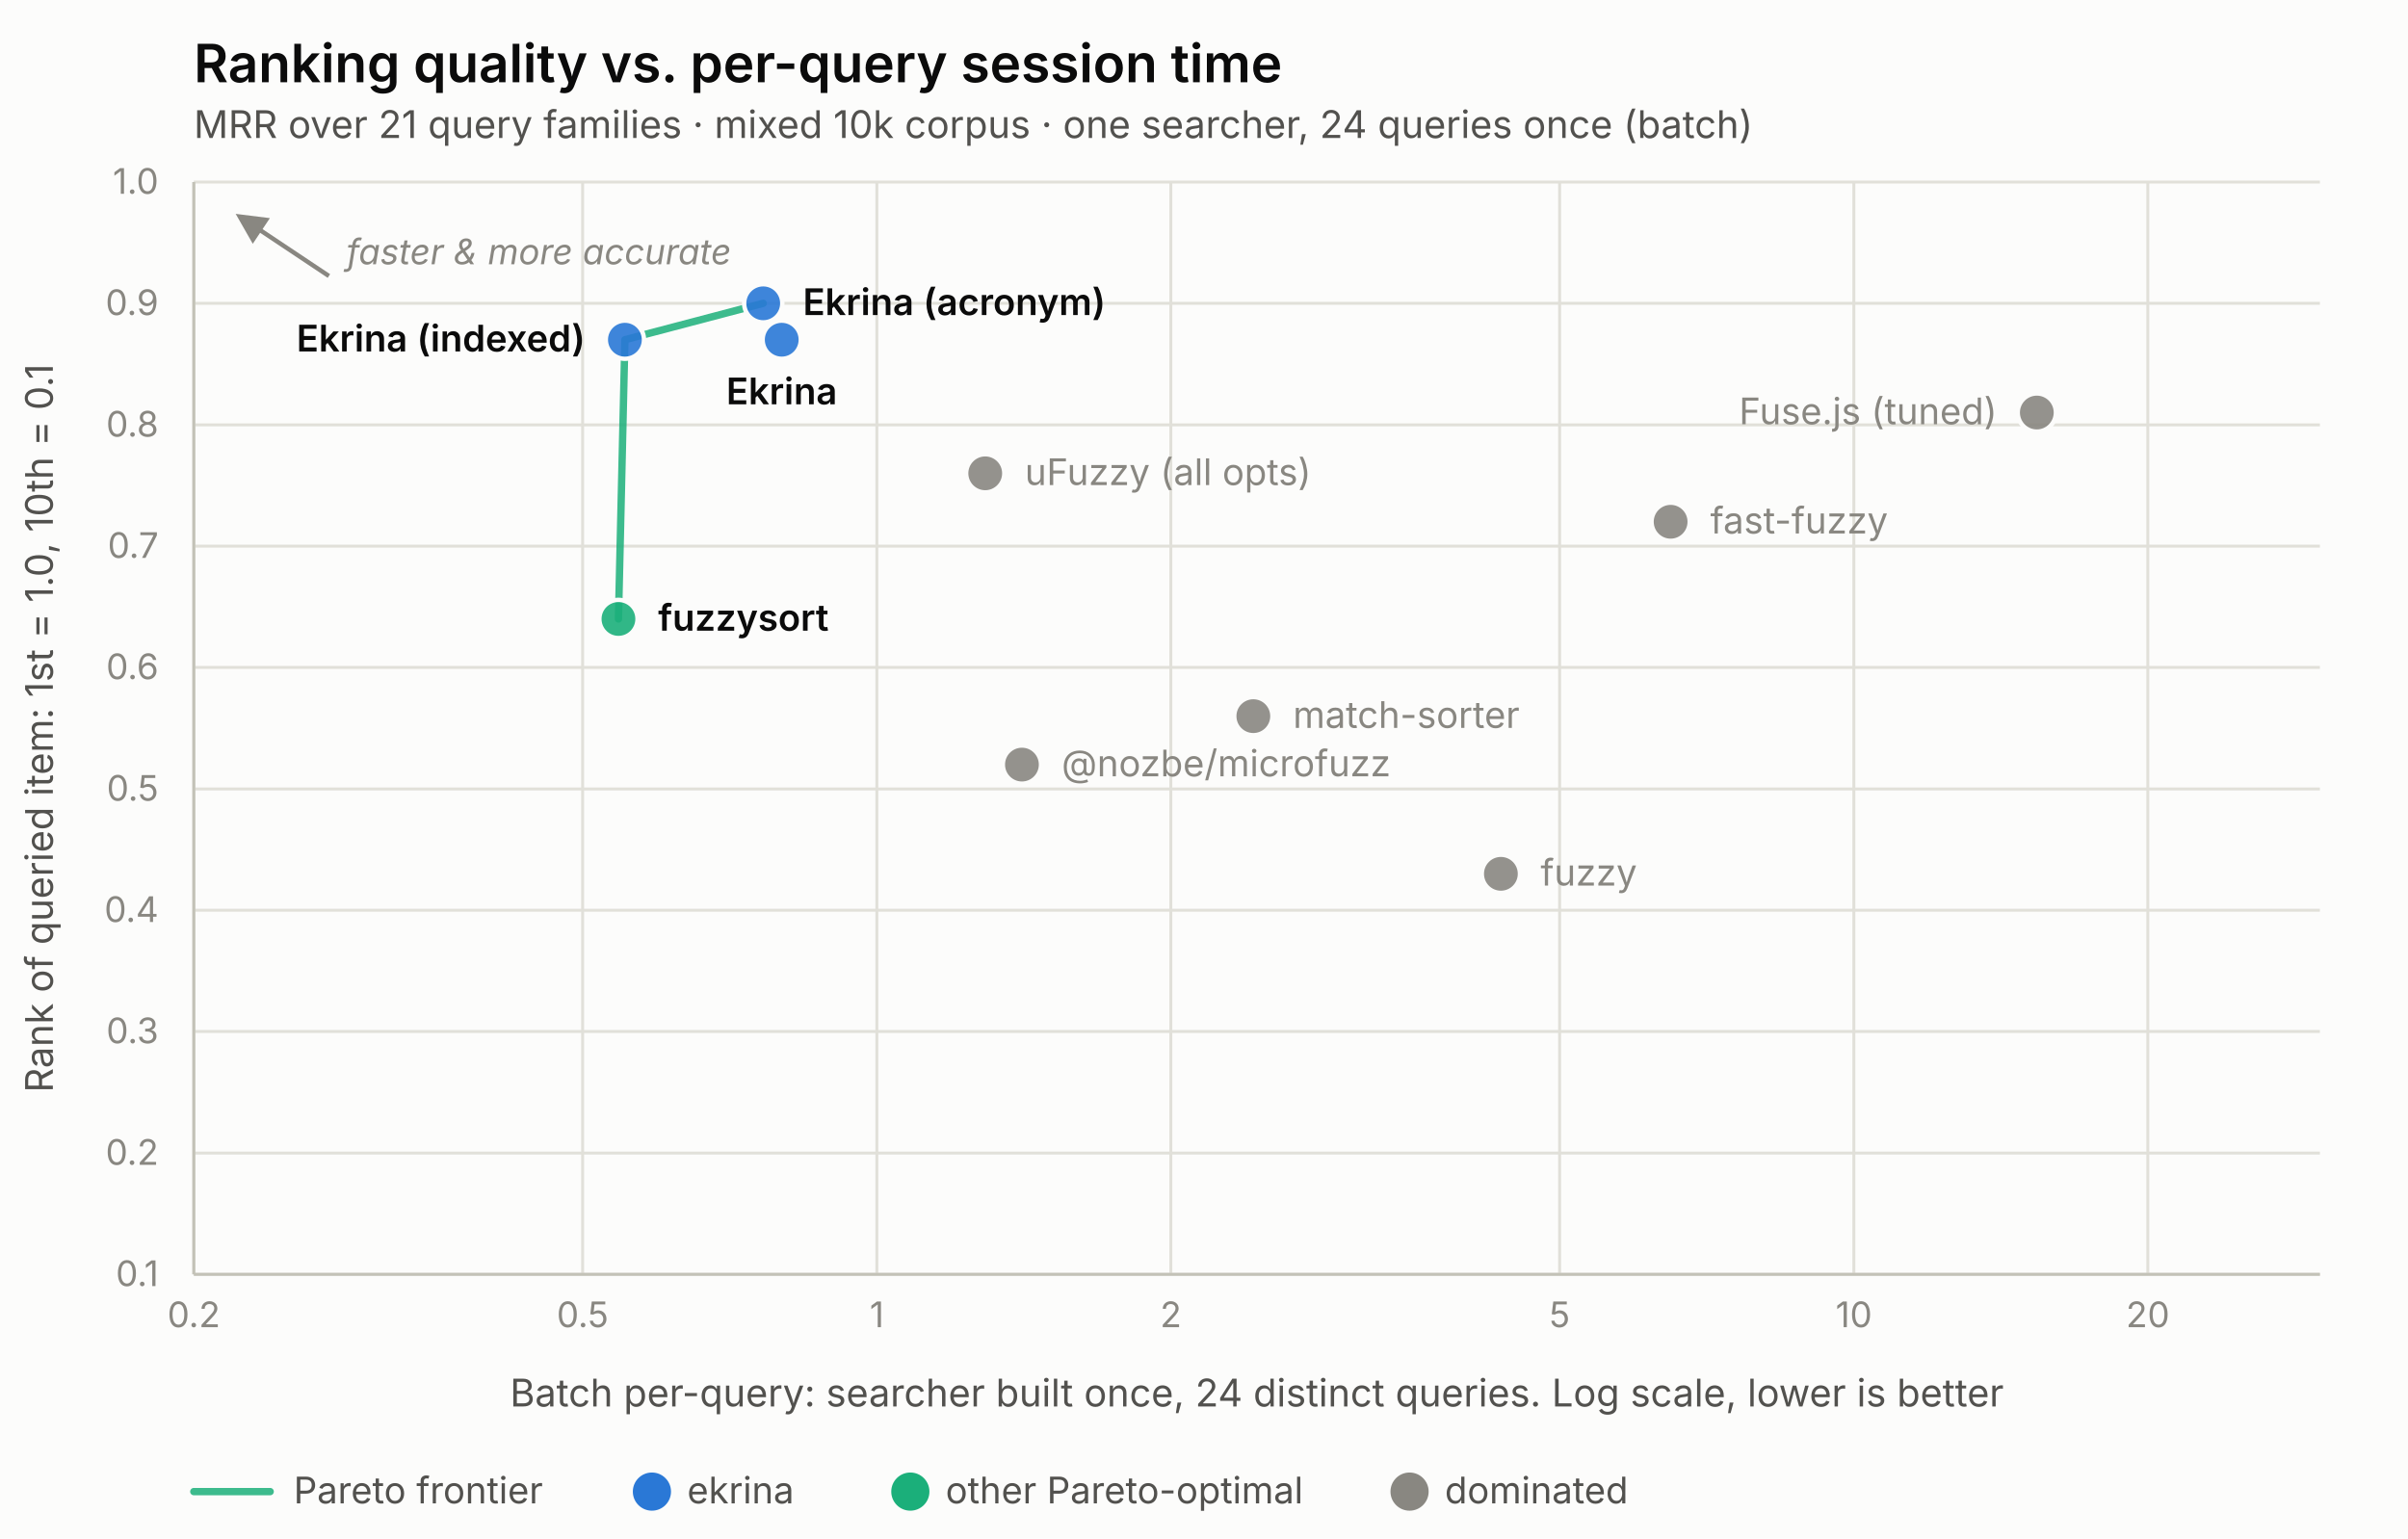
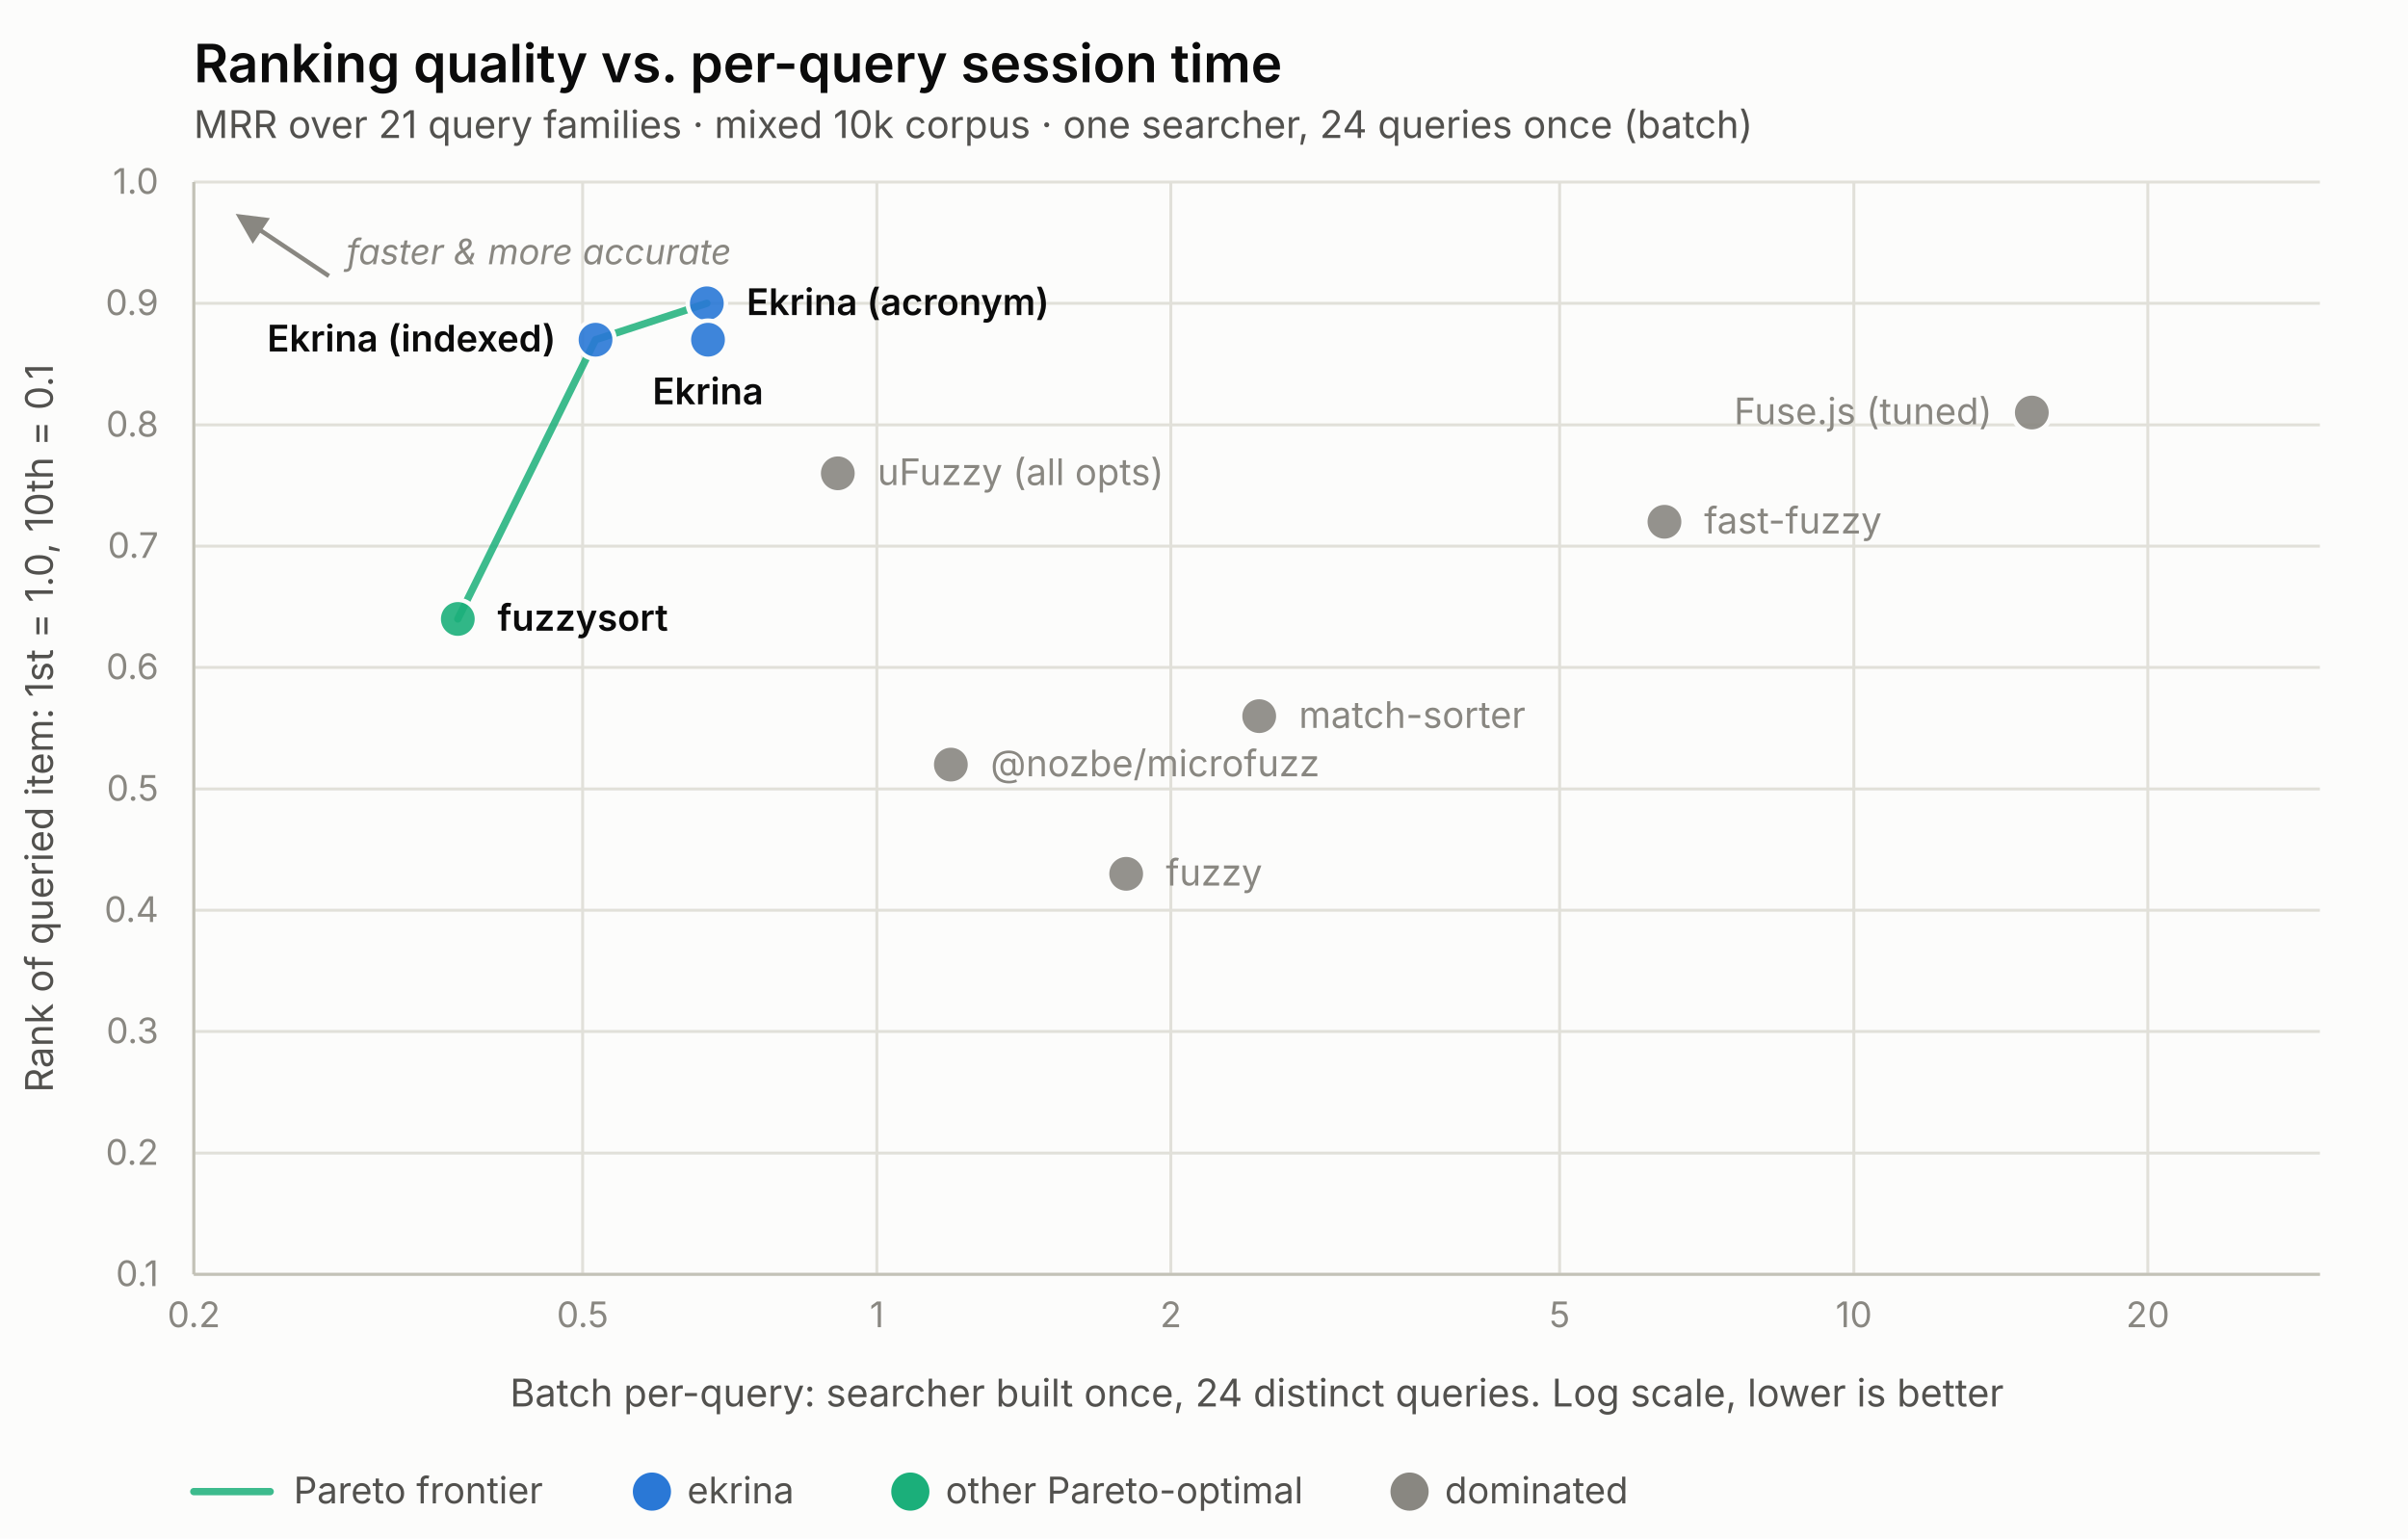
<svg xmlns="http://www.w3.org/2000/svg" viewBox="0 0 820 524" font-family="system-ui, -apple-system, 'Segoe UI', sans-serif" role="img" aria-labelledby="pareto-query-title pareto-query-desc">
  <defs>
    <marker id="arrow" viewBox="0 0 10 10" refX="8" refY="5" markerWidth="7" markerHeight="7" orient="auto-start-reverse">
      <path d="M0 0 L10 5 L0 10 z" fill="#898781" />
    </marker>
  </defs>
  <rect x="0" y="0" width="820" height="524" fill="#fcfcfb" />
  <text x="66" y="28" fill="#0b0b0b" font-size="18" font-weight="600">Ranking quality vs. per-query session time</text>
  <text x="66" y="47" fill="#52514e" font-size="13">MRR over 21 query families · mixed 10k corpus · one searcher, 24 queries once (batch)</text>
  <g>
    <line x1="66" y1="62" x2="66" y2="434" stroke="#e1e0d9" />
    <line x1="198.4" y1="62" x2="198.4" y2="434" stroke="#e1e0d9" />
    <line x1="298.6" y1="62" x2="298.6" y2="434" stroke="#e1e0d9" />
    <line x1="398.7" y1="62" x2="398.7" y2="434" stroke="#e1e0d9" />
    <line x1="531.1" y1="62" x2="531.1" y2="434" stroke="#e1e0d9" />
    <line x1="631.3" y1="62" x2="631.3" y2="434" stroke="#e1e0d9" />
    <line x1="731.4" y1="62" x2="731.4" y2="434" stroke="#e1e0d9" />
    <line x1="66" y1="434" x2="790" y2="434" stroke="#e1e0d9" />
    <line x1="66" y1="392.7" x2="790" y2="392.7" stroke="#e1e0d9" />
    <line x1="66" y1="351.3" x2="790" y2="351.3" stroke="#e1e0d9" />
    <line x1="66" y1="310" x2="790" y2="310" stroke="#e1e0d9" />
    <line x1="66" y1="268.7" x2="790" y2="268.7" stroke="#e1e0d9" />
    <line x1="66" y1="227.3" x2="790" y2="227.3" stroke="#e1e0d9" />
    <line x1="66" y1="186" x2="790" y2="186" stroke="#e1e0d9" />
    <line x1="66" y1="144.7" x2="790" y2="144.7" stroke="#e1e0d9" />
    <line x1="66" y1="103.3" x2="790" y2="103.3" stroke="#e1e0d9" />
    <line x1="66" y1="62" x2="790" y2="62" stroke="#e1e0d9" />
  </g>
  <line x1="66" y1="434" x2="790" y2="434" stroke="#c3c2b7" />
  <line x1="66" y1="62" x2="66" y2="434" stroke="#c3c2b7" />
  <g>
    <text x="66" y="452" text-anchor="middle" fill="#898781" font-size="12" font-variant-numeric="tabular-nums">0.2</text>
    <text x="198.4" y="452" text-anchor="middle" fill="#898781" font-size="12" font-variant-numeric="tabular-nums">0.5</text>
    <text x="298.6" y="452" text-anchor="middle" fill="#898781" font-size="12" font-variant-numeric="tabular-nums">1</text>
    <text x="398.7" y="452" text-anchor="middle" fill="#898781" font-size="12" font-variant-numeric="tabular-nums">2</text>
    <text x="531.1" y="452" text-anchor="middle" fill="#898781" font-size="12" font-variant-numeric="tabular-nums">5</text>
    <text x="631.3" y="452" text-anchor="middle" fill="#898781" font-size="12" font-variant-numeric="tabular-nums">10</text>
    <text x="731.4" y="452" text-anchor="middle" fill="#898781" font-size="12" font-variant-numeric="tabular-nums">20</text>
  </g>
  <g>
    <text x="54" y="438" text-anchor="end" fill="#898781" font-size="12" font-variant-numeric="tabular-nums">0.1</text>
    <text x="54" y="396.7" text-anchor="end" fill="#898781" font-size="12" font-variant-numeric="tabular-nums">0.2</text>
    <text x="54" y="355.3" text-anchor="end" fill="#898781" font-size="12" font-variant-numeric="tabular-nums">0.3</text>
    <text x="54" y="314" text-anchor="end" fill="#898781" font-size="12" font-variant-numeric="tabular-nums">0.4</text>
    <text x="54" y="272.7" text-anchor="end" fill="#898781" font-size="12" font-variant-numeric="tabular-nums">0.5</text>
    <text x="54" y="231.3" text-anchor="end" fill="#898781" font-size="12" font-variant-numeric="tabular-nums">0.6</text>
    <text x="54" y="190" text-anchor="end" fill="#898781" font-size="12" font-variant-numeric="tabular-nums">0.7</text>
    <text x="54" y="148.7" text-anchor="end" fill="#898781" font-size="12" font-variant-numeric="tabular-nums">0.8</text>
    <text x="54" y="107.3" text-anchor="end" fill="#898781" font-size="12" font-variant-numeric="tabular-nums">0.9</text>
    <text x="54" y="66" text-anchor="end" fill="#898781" font-size="12" font-variant-numeric="tabular-nums">1.0</text>
  </g>
  <text x="428" y="479" text-anchor="middle" fill="#52514e" font-size="13">Batch per-query: searcher built once, 24 distinct queries. Log scale, lower is better</text>
  <text transform="translate(18,248) rotate(-90)" text-anchor="middle" fill="#52514e" font-size="13">Rank of queried item: 1st = 1.0, 10th = 0.1</text>
-   <path d="M210.6 210.8 L212.8 115.7 L259.9 103.3" fill="none" stroke="#1baf7a" stroke-width="2.5" stroke-linejoin="round" stroke-linecap="round" opacity="0.85" />
+   <path d="M155.9 210.8 L202.8 115.7 L240.7 103.3" fill="none" stroke="#1baf7a" stroke-width="2.5" stroke-linejoin="round" stroke-linecap="round" opacity="0.85" />
  <g transform="translate(78,70)">
    <line x1="34" y1="24" x2="4" y2="4" stroke="#898781" stroke-width="1.5" marker-end="url(#arrow)" />
    <text x="40" y="20" fill="#898781" font-size="12" font-style="italic">faster &amp; more accurate</text>
  </g>
  <g>
-     <circle cx="259.9" cy="103.3" r="6.5" fill="#2a78d6" fill-opacity="0.9" stroke="#fcfcfb" stroke-width="1.5" />
-     <circle cx="266.2" cy="115.7" r="6.5" fill="#2a78d6" fill-opacity="0.9" stroke="#fcfcfb" stroke-width="1.5" />
-     <circle cx="212.8" cy="115.7" r="6.5" fill="#2a78d6" fill-opacity="0.9" stroke="#fcfcfb" stroke-width="1.5" />
-     <circle cx="693.6" cy="140.5" r="6.5" fill="#898781" fill-opacity="0.9" stroke="#fcfcfb" stroke-width="1.5" />
-     <circle cx="335.5" cy="161.2" r="6.5" fill="#898781" fill-opacity="0.9" stroke="#fcfcfb" stroke-width="1.5" />
-     <circle cx="568.9" cy="177.7" r="6.5" fill="#898781" fill-opacity="0.9" stroke="#fcfcfb" stroke-width="1.5" />
-     <circle cx="210.6" cy="210.8" r="6.5" fill="#1baf7a" fill-opacity="0.9" stroke="#fcfcfb" stroke-width="1.5" />
-     <circle cx="426.8" cy="243.9" r="6.5" fill="#898781" fill-opacity="0.9" stroke="#fcfcfb" stroke-width="1.5" />
-     <circle cx="348" cy="260.4" r="6.5" fill="#898781" fill-opacity="0.9" stroke="#fcfcfb" stroke-width="1.5" />
-     <circle cx="511.1" cy="297.6" r="6.5" fill="#898781" fill-opacity="0.9" stroke="#fcfcfb" stroke-width="1.5" />
+     <circle cx="240.7" cy="103.3" r="6.5" fill="#2a78d6" fill-opacity="0.9" stroke="#fcfcfb" stroke-width="1.5" />
+     <circle cx="241.1" cy="115.7" r="6.5" fill="#2a78d6" fill-opacity="0.9" stroke="#fcfcfb" stroke-width="1.5" />
+     <circle cx="202.8" cy="115.7" r="6.5" fill="#2a78d6" fill-opacity="0.9" stroke="#fcfcfb" stroke-width="1.5" />
+     <circle cx="691.9" cy="140.5" r="6.5" fill="#898781" fill-opacity="0.9" stroke="#fcfcfb" stroke-width="1.5" />
+     <circle cx="285.3" cy="161.2" r="6.5" fill="#898781" fill-opacity="0.9" stroke="#fcfcfb" stroke-width="1.5" />
+     <circle cx="566.8" cy="177.7" r="6.5" fill="#898781" fill-opacity="0.9" stroke="#fcfcfb" stroke-width="1.5" />
+     <circle cx="155.9" cy="210.8" r="6.5" fill="#1baf7a" fill-opacity="0.9" stroke="#fcfcfb" stroke-width="1.5" />
+     <circle cx="428.8" cy="243.9" r="6.5" fill="#898781" fill-opacity="0.9" stroke="#fcfcfb" stroke-width="1.5" />
+     <circle cx="323.8" cy="260.4" r="6.5" fill="#898781" fill-opacity="0.9" stroke="#fcfcfb" stroke-width="1.5" />
+     <circle cx="383.5" cy="297.6" r="6.5" fill="#898781" fill-opacity="0.9" stroke="#fcfcfb" stroke-width="1.5" />
  </g>
  <g>
-     <text x="273.4" y="107.3" text-anchor="start" fill="#0b0b0b" font-size="12.5" font-weight="600">Ekrina (acronym)</text>
-     <text x="266.2" y="137.7" text-anchor="middle" fill="#0b0b0b" font-size="12.5" font-weight="600">Ekrina</text>
-     <text x="199.3" y="119.7" text-anchor="end" fill="#0b0b0b" font-size="12.5" font-weight="600">Ekrina (indexed)</text>
-     <text x="224.1" y="214.8" text-anchor="start" fill="#0b0b0b" font-size="12.5" font-weight="600">fuzzysort</text>
-     <text x="680.1" y="144.5" text-anchor="end" fill="#898781" font-size="12.5">Fuse.js (tuned)</text>
-     <text x="349" y="165.2" text-anchor="start" fill="#898781" font-size="12.5">uFuzzy (all opts)</text>
-     <text x="582.4" y="181.7" text-anchor="start" fill="#898781" font-size="12.5">fast-fuzzy</text>
-     <text x="440.3" y="247.9" text-anchor="start" fill="#898781" font-size="12.5">match-sorter</text>
-     <text x="361.5" y="264.4" text-anchor="start" fill="#898781" font-size="12.5">@nozbe/microfuzz</text>
-     <text x="524.6" y="301.6" text-anchor="start" fill="#898781" font-size="12.5">fuzzy</text>
+     <text x="254.2" y="107.3" text-anchor="start" fill="#0b0b0b" font-size="12.5" font-weight="600">Ekrina (acronym)</text>
+     <text x="241.1" y="137.7" text-anchor="middle" fill="#0b0b0b" font-size="12.5" font-weight="600">Ekrina</text>
+     <text x="189.3" y="119.7" text-anchor="end" fill="#0b0b0b" font-size="12.5" font-weight="600">Ekrina (indexed)</text>
+     <text x="169.4" y="214.8" text-anchor="start" fill="#0b0b0b" font-size="12.5" font-weight="600">fuzzysort</text>
+     <text x="678.4" y="144.5" text-anchor="end" fill="#898781" font-size="12.5">Fuse.js (tuned)</text>
+     <text x="298.8" y="165.2" text-anchor="start" fill="#898781" font-size="12.5">uFuzzy (all opts)</text>
+     <text x="580.3" y="181.7" text-anchor="start" fill="#898781" font-size="12.5">fast-fuzzy</text>
+     <text x="442.3" y="247.9" text-anchor="start" fill="#898781" font-size="12.5">match-sorter</text>
+     <text x="337.3" y="264.4" text-anchor="start" fill="#898781" font-size="12.5">@nozbe/microfuzz</text>
+     <text x="397" y="301.6" text-anchor="start" fill="#898781" font-size="12.5">fuzzy</text>
  </g>
  <g>
    <line x1="66" y1="508" x2="92" y2="508" stroke="#1baf7a" stroke-width="2.5" stroke-linecap="round" opacity="0.85" />
    <text x="100" y="512" fill="#52514e" font-size="12.5">Pareto frontier</text>
    <circle cx="222" cy="508" r="6.5" fill="#2a78d6" />
    <text x="234" y="512" fill="#52514e" font-size="12.5">ekrina</text>
    <circle cx="310" cy="508" r="6.5" fill="#1baf7a" />
    <text x="322" y="512" fill="#52514e" font-size="12.5">other Pareto-optimal</text>
    <circle cx="480" cy="508" r="6.5" fill="#898781" />
    <text x="492" y="512" fill="#52514e" font-size="12.5">dominated</text>
  </g>
</svg>
